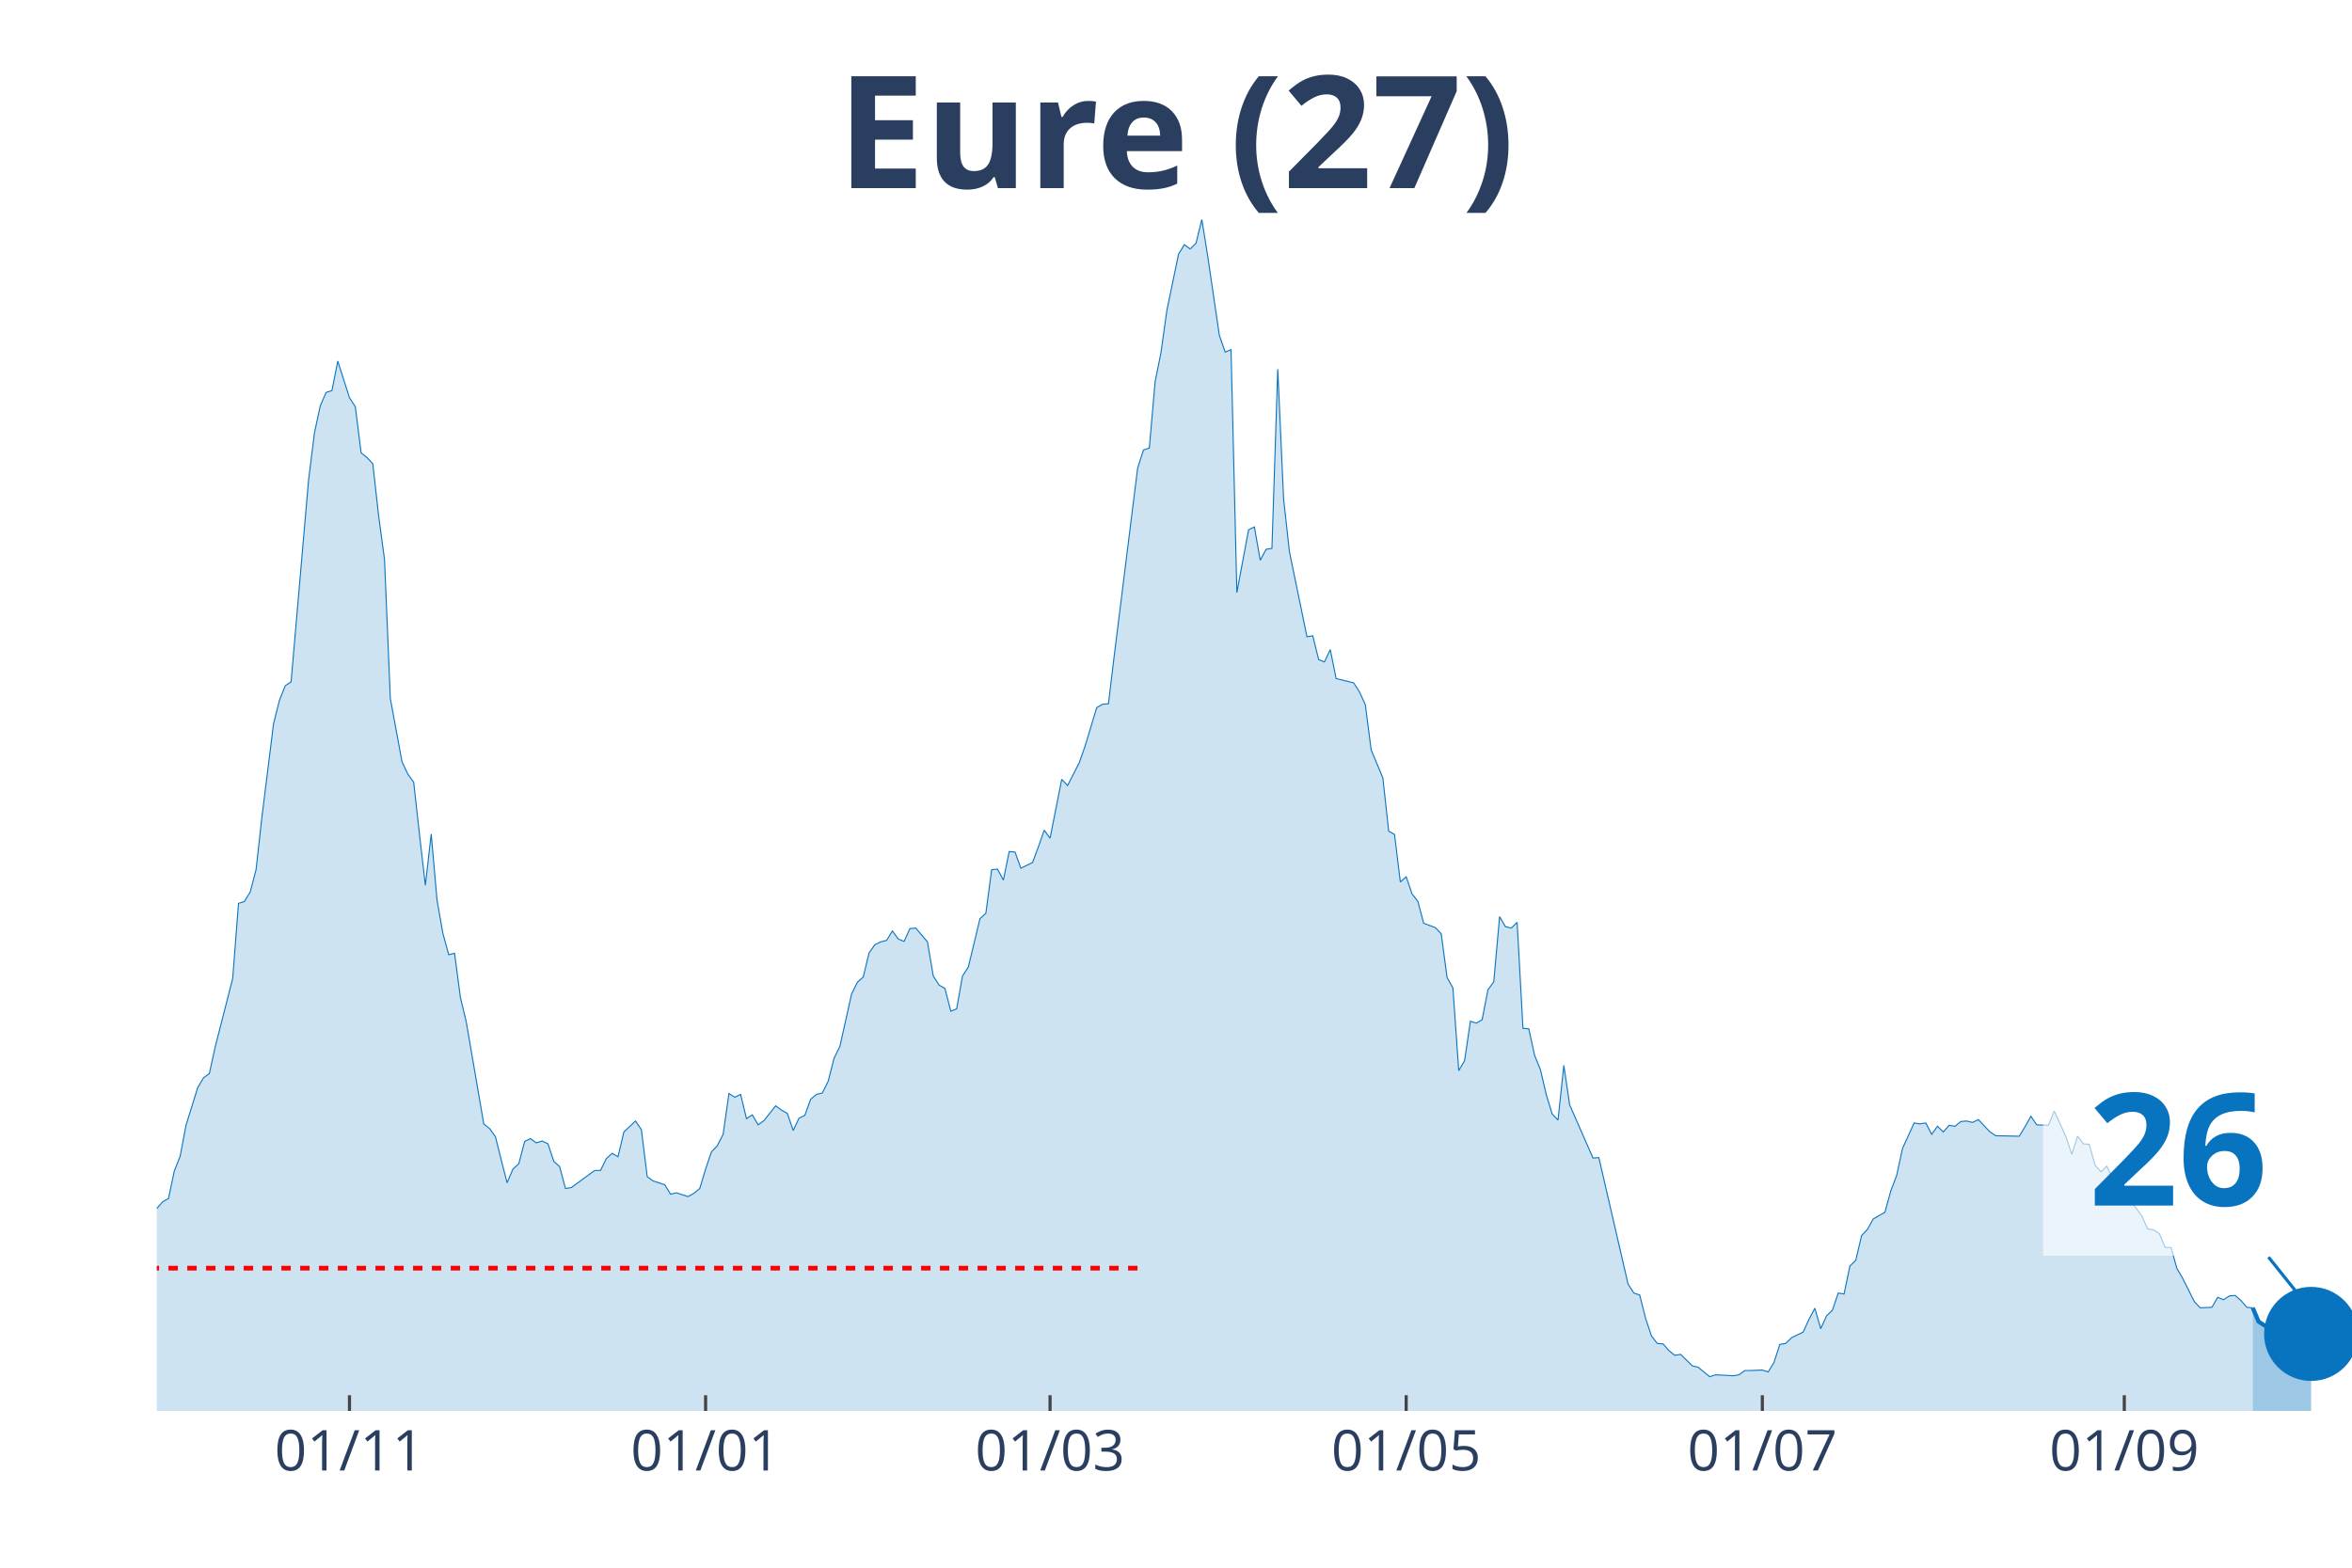
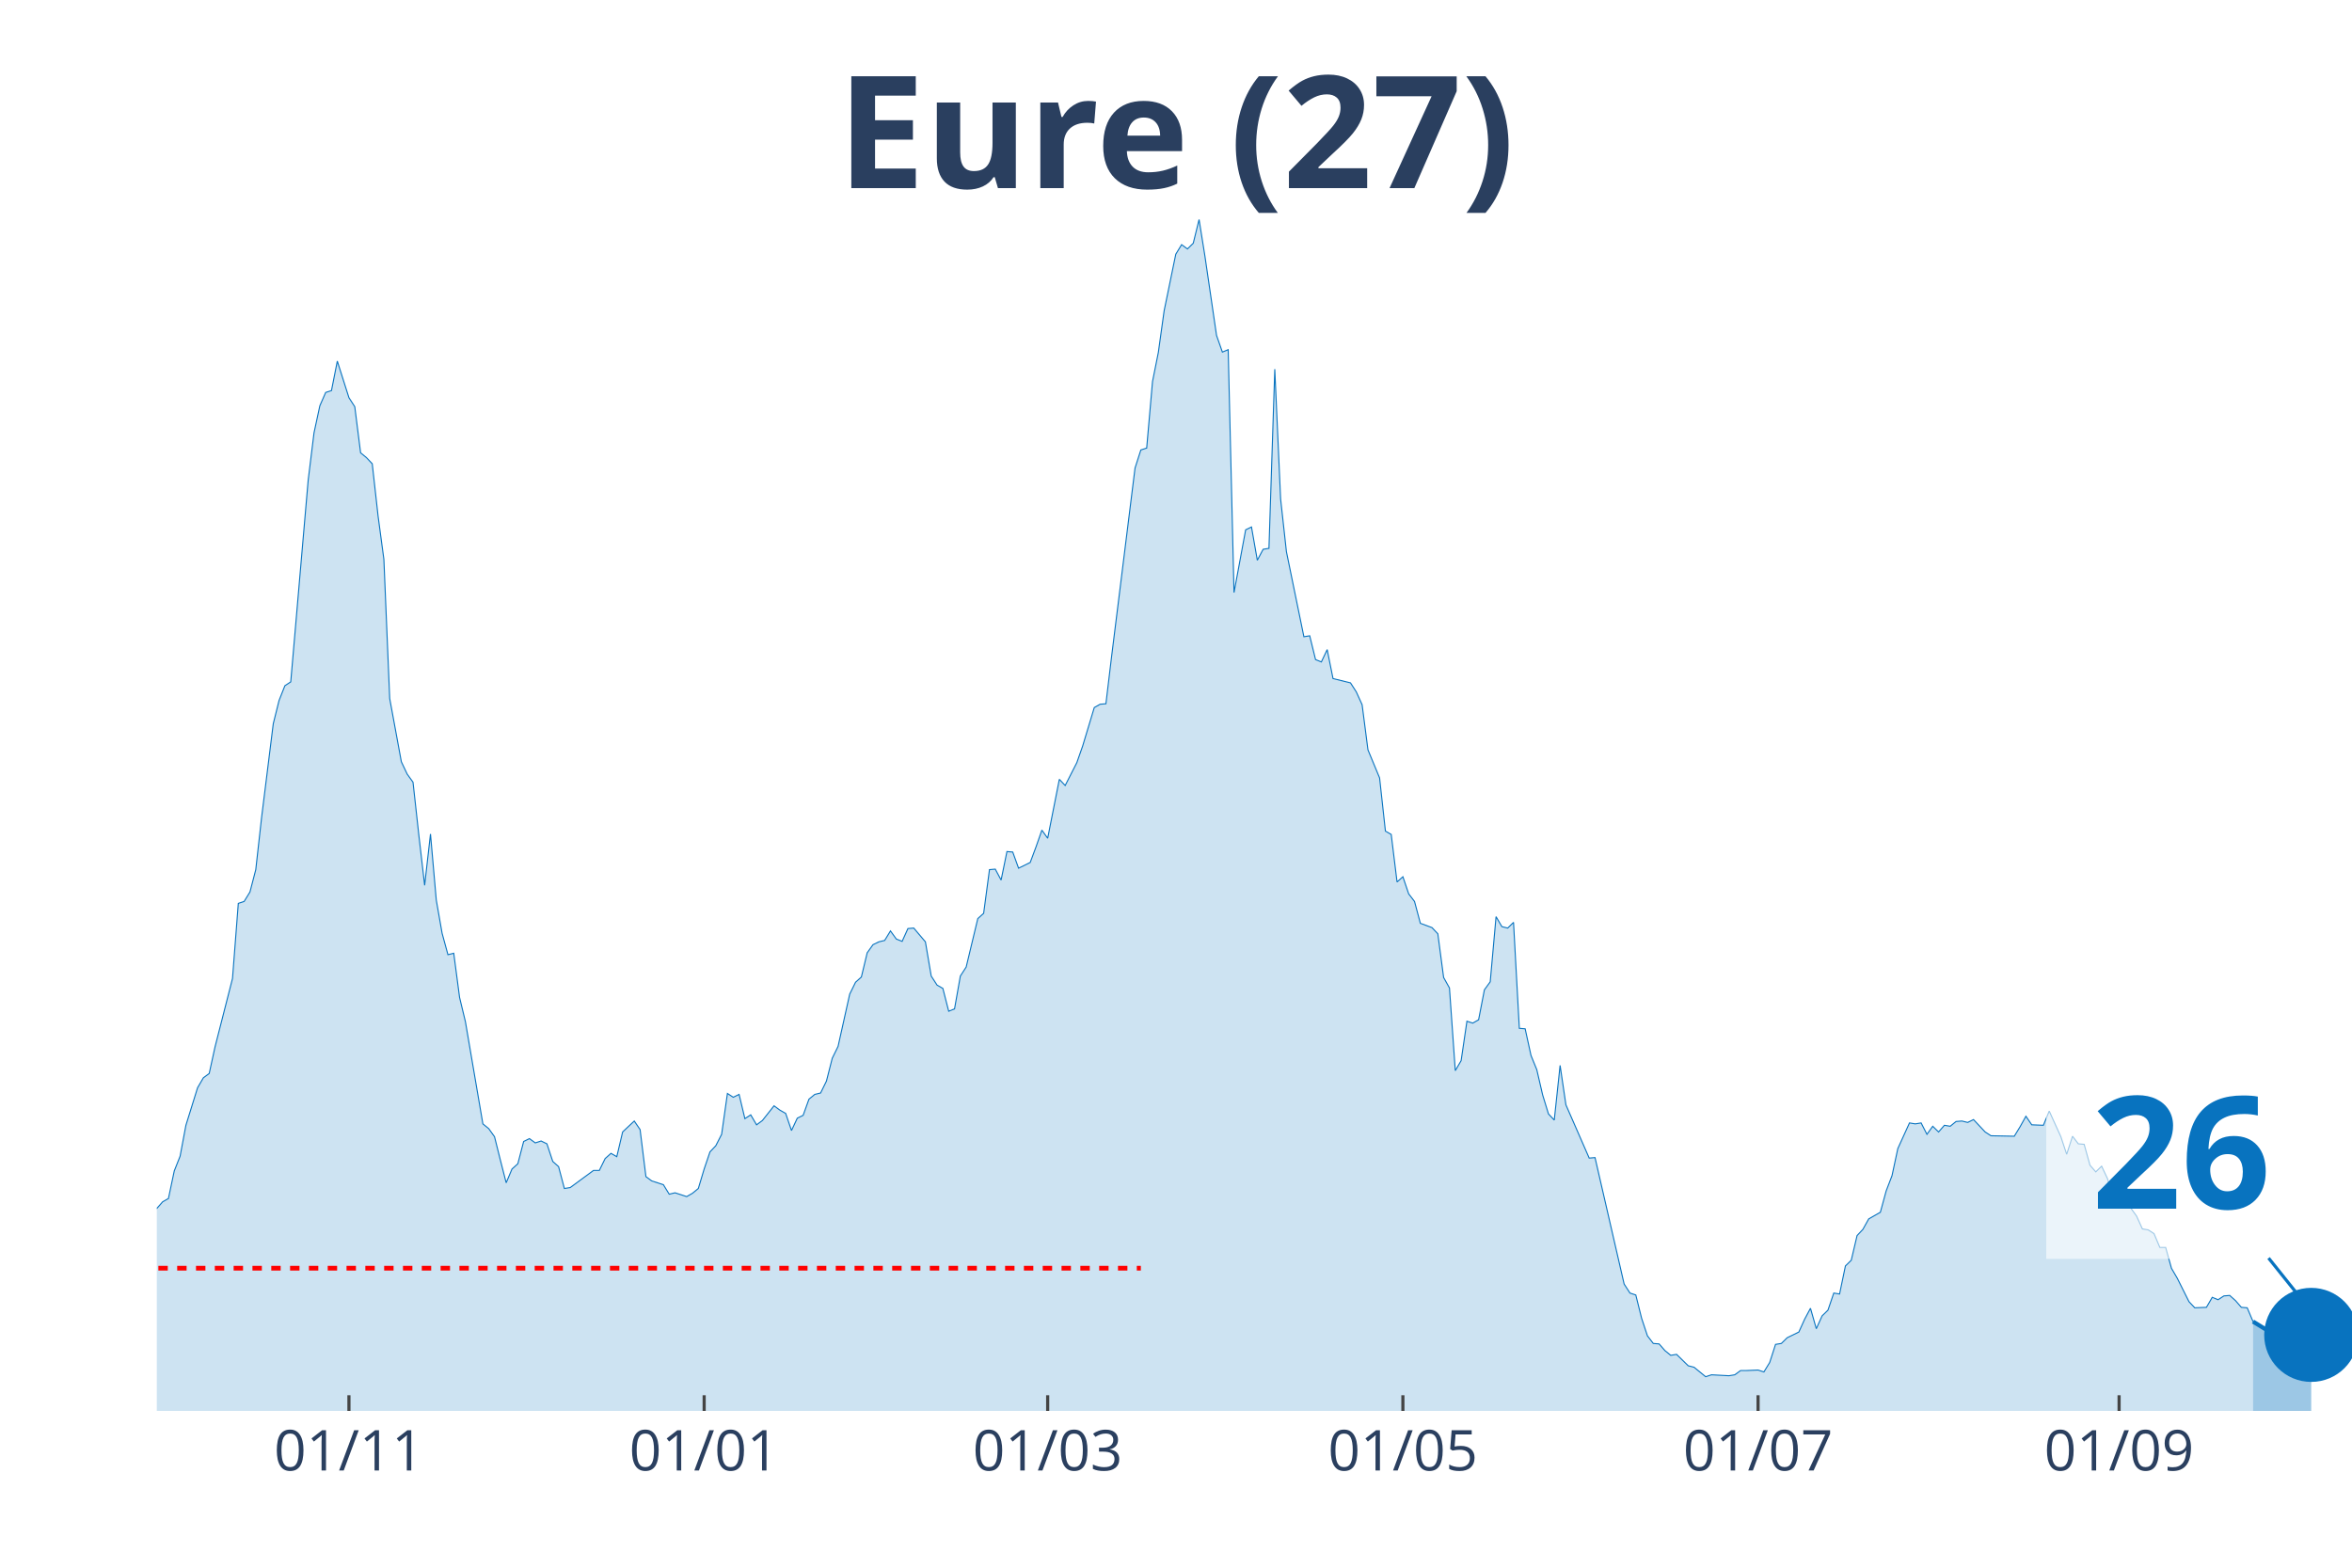
<svg xmlns="http://www.w3.org/2000/svg" class="main-svg" width="1125" height="750" style="" viewBox="0 0 750 500">
  <rect x="0" y="0" width="750" height="500" style="fill: rgb(0, 0, 0); fill-opacity: 0;" />
-   <defs id="defs-cedd83">
+   <defs id="defs-4b8833">
    <g class="clips">
-       <clipPath id="clipcedd83xyplot" class="plotclip">
+       <clipPath id="clip4b8833xyplot" class="plotclip">
        <rect width="700" height="380" />
      </clipPath>
-       <clipPath class="axesclip" id="clipcedd83x">
+       <clipPath class="axesclip" id="clip4b8833x">
        <rect x="50" y="0" width="700" height="500" />
      </clipPath>
-       <clipPath class="axesclip" id="clipcedd83y">
+       <clipPath class="axesclip" id="clip4b8833y">
        <rect x="0" y="70" width="750" height="380" />
      </clipPath>
-       <clipPath class="axesclip" id="clipcedd83xy">
+       <clipPath class="axesclip" id="clip4b8833xy">
        <rect x="50" y="70" width="700" height="380" />
      </clipPath>
    </g>
    <g class="gradients" />
  </defs>
  <g class="bglayer">
    <rect class="bg" x="50" y="70" width="700" height="380" style="fill: rgb(0, 0, 0); fill-opacity: 0; stroke-width: 0;" />
  </g>
  <g class="layer-below">
    <g class="imagelayer" />
    <g class="shapelayer" />
  </g>
  <g class="cartesianlayer">
    <g class="subplot xy">
      <g class="layer-subplot">
        <g class="shapelayer" />
        <g class="imagelayer" />
      </g>
      <g class="gridlayer">
        <g class="x">
-           <path class="xgrid crisp" transform="translate(111.44,0)" d="M0,70v380" style="stroke: rgb(255, 255, 255); stroke-opacity: 1; stroke-width: 1px;" />
-           <path class="xgrid crisp" transform="translate(225,0)" d="M0,70v380" style="stroke: rgb(255, 255, 255); stroke-opacity: 1; stroke-width: 1px;" />
-           <path class="xgrid crisp" transform="translate(334.84,0)" d="M0,70v380" style="stroke: rgb(255, 255, 255); stroke-opacity: 1; stroke-width: 1px;" />
-           <path class="xgrid crisp" transform="translate(448.4,0)" d="M0,70v380" style="stroke: rgb(255, 255, 255); stroke-opacity: 1; stroke-width: 1px;" />
-           <path class="xgrid crisp" transform="translate(561.97,0)" d="M0,70v380" style="stroke: rgb(255, 255, 255); stroke-opacity: 1; stroke-width: 1px;" />
-           <path class="xgrid crisp" transform="translate(677.39,0)" d="M0,70v380" style="stroke: rgb(255, 255, 255); stroke-opacity: 1; stroke-width: 1px;" />
+           <path class="xgrid crisp" transform="translate(111.27,0)" d="M0,70v380" style="stroke: rgb(255, 255, 255); stroke-opacity: 1; stroke-width: 1px;" />
+           <path class="xgrid crisp" transform="translate(224.54,0)" d="M0,70v380" style="stroke: rgb(255, 255, 255); stroke-opacity: 1; stroke-width: 1px;" />
+           <path class="xgrid crisp" transform="translate(334.08,0)" d="M0,70v380" style="stroke: rgb(255, 255, 255); stroke-opacity: 1; stroke-width: 1px;" />
+           <path class="xgrid crisp" transform="translate(447.35,0)" d="M0,70v380" style="stroke: rgb(255, 255, 255); stroke-opacity: 1; stroke-width: 1px;" />
+           <path class="xgrid crisp" transform="translate(560.61,0)" d="M0,70v380" style="stroke: rgb(255, 255, 255); stroke-opacity: 1; stroke-width: 1px;" />
+           <path class="xgrid crisp" transform="translate(675.73,0)" d="M0,70v380" style="stroke: rgb(255, 255, 255); stroke-opacity: 1; stroke-width: 1px;" />
        </g>
        <g class="y" />
      </g>
      <g class="zerolinelayer" />
      <path class="xlines-below" />
      <path class="ylines-below" />
      <g class="overlines-below" />
      <g class="xaxislayer-below" />
      <g class="yaxislayer-below" />
      <g class="overaxes-below" />
-       <g class="plot" transform="translate(50, 70)" clip-path="url('#clipcedd83xyplot')">
+       <g class="plot" transform="translate(50, 70)" clip-path="url('#clip4b8833xyplot')">
        <g class="scatterlayer mlayer">
-           <g class="trace scatter trace7d9606" style="stroke-miterlimit: 2;">
+           <g class="trace scatter trace0d8219" style="stroke-miterlimit: 2;">
            <g class="fills">
              <g>
-                 <path class="js-fill" d="M668.35,380L-253.19,380L-253.19,375.76L-242.02,376.67L-240.16,377.12L-171.28,378.03L-169.41,378.18L-122.87,378.18L-121.01,377.12L-87.5,370.91L-85.64,370L-81.91,366.51L-80.05,365.9L-76.33,366.96L-74.47,367.12L-67.02,360.6L-65.16,356.35L-61.44,353.17L-59.57,347.71L-55.85,345.9L-53.99,346.5L-52.13,343.17L-50.27,343.32L-46.54,342.71L-44.68,338.62L-40.96,327.86L-39.1,328.77L-37.23,325.43L-35.37,326.04L-33.51,318.01L-31.65,314.82L-29.79,313L-27.93,313.46L-26.06,311.64L-24.2,311.34L-22.34,311.64L-20.48,313.16L-18.62,305.73L-16.76,304.21L-13.03,299.06L-11.17,302.09L-9.31,302.54L-7.45,305.58L-5.59,314.06L-3.72,316.79L0,315.43L1.86,313.31L3.72,312.25L5.59,303.45L7.45,298.76L9.31,288.9L13.03,276.93L14.89,273.75L16.76,272.38L18.62,263.89L24.2,242.07L26.06,218.12L27.93,217.51L29.79,214.48L31.65,207.36L33.51,190.68L37.23,160.82L39.1,153.39L40.96,148.7L42.82,147.48L48.4,83.06L50.27,68.06L52.13,59.42L53.99,55.17L55.85,54.57L57.71,45.17L61.44,56.84L63.3,59.72L65.16,74.42L67.02,75.94L68.88,77.91L70.74,94.58L72.61,108.38L74.47,152.79L78.19,172.95L80.05,176.89L81.91,179.47L83.78,196.29L85.64,212.36L87.5,195.99L89.36,217.06L91.22,227.67L93.09,234.49L94.95,234.03L96.81,248.13L98.67,255.86L104.26,288.45L106.12,289.96L107.98,292.54L109.84,299.97L111.7,307.24L113.56,302.85L115.43,301.18L117.29,294.06L119.15,293.15L121.01,294.51L122.87,293.91L124.73,294.81L126.6,300.42L128.46,302.09L130.32,309.06L132.18,308.76L139.63,303.3L141.49,303.3L143.35,299.51L145.21,297.85L147.07,298.91L148.94,291.03L152.66,287.54L154.52,290.27L156.38,305.27L158.24,306.64L161.97,307.85L163.83,310.88L165.69,310.43L167.55,311.03L169.41,311.64L171.28,310.58L173.14,309.06L175,302.85L176.86,297.39L178.72,295.42L180.59,291.78L182.45,278.75L184.31,279.96L186.17,279.05L188.03,286.78L189.89,285.57L191.76,288.75L193.62,287.39L197.34,282.69L199.2,284.05L201.06,285.11L202.93,290.57L204.79,286.63L206.65,285.72L208.51,280.57L210.37,279.05L212.23,278.6L214.1,274.81L215.96,267.53L217.82,263.74L221.54,247.07L223.4,243.28L225.27,241.61L227.13,233.88L228.99,231.3L230.85,230.39L232.71,229.94L234.57,226.91L236.44,229.49L238.3,230.24L240.16,226.15L242.02,226L245.74,230.39L247.61,241.31L249.47,244.19L251.33,245.25L253.19,252.52L255.05,251.77L256.91,241.31L258.78,238.43L262.5,222.97L264.36,221.3L266.22,207.36L268.09,207.2L269.95,210.69L271.81,201.6L273.67,201.75L275.53,206.9L279.26,205.08L281.12,200.08L282.98,194.77L284.84,197.35L288.56,178.56L290.43,180.53L294.15,173.25L296.01,167.95L299.73,155.67L301.6,154.61L303.46,154.46L305.32,138.99L312.77,79.27L314.63,73.51L316.49,72.91L318.35,51.69L320.21,42.44L322.07,29.1L325.8,11.07L327.66,8.03L329.52,9.4L331.38,7.58L333.24,0L335.11,11.67L338.83,36.98L340.69,42.29L342.55,41.53L344.41,118.99L348.14,98.98L350,98.07L351.86,108.68L353.72,105.19L355.59,104.89L357.45,47.75L359.31,89.13L361.17,105.95L366.76,133.08L368.62,132.78L370.48,140.36L372.34,141.12L374.2,137.18L376.06,146.42L381.65,147.79L383.51,150.67L385.37,154.76L387.23,169.16L390.96,178.1L392.82,195.08L394.68,196.14L396.54,211.3L398.4,209.63L400.27,215.09L402.13,217.51L403.99,224.48L407.71,225.85L409.57,227.82L411.44,241.76L413.3,245.1L415.16,271.47L417.02,268.29L418.88,255.71L420.74,256.31L422.61,255.25L424.47,245.7L426.33,243.13L428.19,222.36L430.05,225.54L431.91,226L433.78,224.18L435.64,257.98L437.5,258.13L439.36,266.62L441.22,271.17L443.09,279.2L444.95,285.27L446.81,287.24L448.67,269.8L450.53,282.39L457.98,299.36L459.84,299.21L469.15,339.53L471.01,342.41L472.87,343.02L474.73,350.44L476.6,356.05L478.46,358.48L480.32,358.63L482.18,360.75L484.04,362.27L485.9,361.96L489.63,365.6L491.49,366.06L495.21,369.09L497.07,368.48L502.66,368.78L504.52,368.48L506.38,367.12L508.24,367.12L511.97,366.96L513.83,367.57L515.69,364.54L517.55,358.78L519.41,358.48L521.28,356.66L525,354.84L526.86,350.75L528.72,347.26L530.59,353.78L532.45,349.68L534.31,347.87L536.17,342.41L538.03,342.71L539.89,333.77L541.76,331.95L543.62,324.07L545.48,322.1L547.34,318.76L549.2,317.7L551.06,316.64L552.93,309.82L554.79,304.97L556.65,296.33L560.37,288.15L562.23,288.45L564.1,288.15L565.96,291.78L567.82,289.21L569.68,291.03L571.54,288.9L573.4,289.21L575.27,287.69L577.13,287.54L578.99,287.99L580.85,287.08L584.57,291.03L586.44,292.24L593.88,292.39L595.74,289.36L597.61,286.02L599.47,288.75L603.19,288.9L605.05,284.36L608.78,292.54L610.64,298.15L612.5,292.39L614.36,294.81L616.22,294.97L618.09,301.64L619.95,303.76L621.81,301.94L623.67,305.88L625.53,312.09L629.26,312.7L631.12,315.28L632.98,317.85L634.84,321.95L636.7,322.25L638.56,323.46L640.43,327.86L642.29,327.86L644.15,334.53L646.01,337.71L649.73,345.14L651.6,347.11L655.32,346.96L657.18,343.77L659.04,344.53L660.9,343.32L662.77,343.17L664.63,344.83L666.49,346.96L668.35,347.11" style="fill: rgb(8, 115, 191); fill-opacity: 0.2; stroke-width: 0;" />
+                 <path class="js-fill" d="M668.44,380L-252.52,380L-252.52,375.76L-241.38,376.67L-239.52,377.12L-170.82,378.03L-168.97,378.18L-122.55,378.18L-120.69,377.12L-87.27,370.91L-85.41,370L-81.7,366.51L-79.84,365.9L-76.13,366.96L-74.27,367.12L-66.84,360.6L-64.99,356.35L-61.27,353.17L-59.42,347.71L-55.7,345.9L-53.85,346.5L-51.99,343.17L-50.13,343.32L-46.42,342.71L-44.56,338.62L-40.85,327.86L-38.99,328.77L-37.14,325.43L-35.28,326.04L-33.42,318.01L-31.56,314.82L-29.71,313L-27.85,313.46L-25.99,311.64L-24.14,311.34L-22.28,311.64L-20.42,313.16L-18.57,305.73L-16.71,304.21L-13,299.06L-11.14,302.09L-9.28,302.54L-7.43,305.58L-5.57,314.06L-3.71,316.79L0,315.43L1.86,313.31L3.71,312.25L5.57,303.45L7.43,298.76L9.28,288.9L13,276.93L14.85,273.75L16.71,272.38L18.57,263.89L24.14,242.07L25.99,218.12L27.85,217.51L29.71,214.48L31.56,207.36L33.42,190.68L37.14,160.82L38.99,153.39L40.85,148.7L42.71,147.48L48.28,83.06L50.13,68.06L51.99,59.42L53.85,55.17L55.7,54.57L57.56,45.17L61.27,56.84L63.13,59.72L64.99,74.42L66.84,75.94L68.7,77.91L70.56,94.58L72.41,108.38L74.27,152.79L77.98,172.95L79.84,176.89L81.7,179.47L83.55,196.29L85.41,212.36L87.27,195.99L89.12,217.06L90.98,227.67L92.84,234.49L94.69,234.03L96.55,248.13L98.41,255.86L103.98,288.45L105.84,289.96L107.69,292.54L109.55,299.97L111.41,307.24L113.26,302.85L115.12,301.18L116.98,294.06L118.83,293.15L120.69,294.51L122.55,293.91L124.4,294.81L126.26,300.42L128.12,302.09L129.97,309.06L131.83,308.76L139.26,303.3L141.11,303.3L142.97,299.51L144.83,297.85L146.68,298.91L148.54,291.03L152.25,287.54L154.11,290.27L155.97,305.27L157.82,306.64L161.54,307.85L163.4,310.88L165.25,310.43L167.11,311.03L168.97,311.64L170.82,310.58L172.68,309.06L174.54,302.85L176.39,297.39L178.25,295.42L180.11,291.78L181.96,278.75L183.82,279.96L185.68,279.05L187.53,286.78L189.39,285.57L191.25,288.75L193.1,287.39L196.82,282.69L198.67,284.05L200.53,285.11L202.39,290.57L204.24,286.63L206.1,285.72L207.96,280.57L209.81,279.05L211.67,278.6L213.53,274.81L215.38,267.53L217.24,263.74L220.95,247.07L222.81,243.28L224.67,241.61L226.53,233.88L228.38,231.3L230.24,230.39L232.1,229.94L233.95,226.91L235.81,229.49L237.67,230.24L239.52,226.15L241.38,226L245.09,230.39L246.95,241.31L248.81,244.19L250.66,245.25L252.52,252.52L254.38,251.77L256.23,241.31L258.09,238.43L261.8,222.97L263.66,221.3L265.52,207.36L267.37,207.2L269.23,210.69L271.09,201.6L272.94,201.75L274.8,206.9L278.51,205.08L280.37,200.08L282.23,194.77L284.08,197.35L287.8,178.56L289.66,180.53L293.37,173.25L295.23,167.95L298.94,155.67L300.8,154.61L302.65,154.46L304.51,138.99L311.94,79.27L313.79,73.51L315.65,72.91L317.51,51.69L319.36,42.44L321.22,29.1L324.93,11.07L326.79,8.03L328.65,9.4L330.5,7.58L332.36,0L334.22,11.67L337.93,36.98L339.79,42.29L341.64,41.53L343.5,118.99L347.21,98.98L349.07,98.07L350.93,108.68L352.79,105.19L354.64,104.89L356.5,47.75L358.36,89.13L360.21,105.95L365.78,133.08L367.64,132.78L369.5,140.36L371.35,141.12L373.21,137.18L375.07,146.42L380.64,147.79L382.49,150.67L384.35,154.76L386.21,169.16L389.92,178.1L391.78,195.08L393.63,196.14L395.49,211.3L397.35,209.63L399.2,215.09L401.06,217.51L402.92,224.48L406.63,225.85L408.49,227.82L410.34,241.76L412.2,245.1L414.06,271.47L415.92,268.29L417.77,255.71L419.63,256.31L421.49,255.25L423.34,245.7L425.2,243.13L427.06,222.36L428.91,225.54L430.77,226L432.63,224.18L434.48,257.98L436.34,258.13L438.2,266.62L440.05,271.17L441.91,279.2L443.77,285.27L445.62,287.24L447.48,269.8L449.34,282.39L456.76,299.36L458.62,299.21L467.9,339.53L469.76,342.41L471.62,343.02L473.47,350.44L475.33,356.05L477.19,358.48L479.05,358.63L480.9,360.75L482.76,362.27L484.62,361.96L488.33,365.6L490.19,366.06L493.9,369.09L495.76,368.48L501.33,368.78L503.18,368.48L505.04,367.12L506.9,367.12L510.61,366.96L512.47,367.57L514.32,364.54L516.18,358.78L518.04,358.48L519.89,356.66L523.61,354.84L525.46,350.75L527.32,347.26L529.18,353.78L531.03,349.68L532.89,347.87L534.75,342.41L536.6,342.71L538.46,333.77L540.32,331.95L542.18,324.07L544.03,322.1L545.89,318.76L547.75,317.7L549.6,316.64L551.46,309.82L553.32,304.97L555.17,296.33L558.89,288.15L560.74,288.45L562.6,288.15L564.46,291.78L566.31,289.21L568.17,291.03L570.03,288.9L571.88,289.21L573.74,287.69L575.6,287.54L577.45,287.99L579.31,287.08L583.02,291.03L584.88,292.24L592.31,292.39L594.16,289.36L596.02,286.02L597.88,288.75L601.59,288.9L603.45,284.36L607.16,292.54L609.02,298.15L610.88,292.39L612.73,294.81L614.59,294.97L616.45,301.64L618.3,303.76L620.16,301.94L622.02,305.88L623.87,312.09L627.59,312.7L629.44,315.28L631.3,317.85L633.16,321.95L635.01,322.25L636.87,323.46L638.73,327.86L640.58,327.86L642.44,334.53L644.3,337.71L648.01,345.14L649.87,347.11L653.58,346.96L655.44,343.77L657.29,344.53L659.15,343.32L661.01,343.17L662.86,344.83L664.72,346.96L666.58,347.11L668.44,351.5" style="fill: rgb(8, 115, 191); fill-opacity: 0.2; stroke-width: 0;" />
              </g>
            </g>
            <g class="errorbars" />
            <g class="lines">
-               <path class="js-line" d="M-253.19,375.76L-242.02,376.67L-240.16,377.12L-171.28,378.03L-169.41,378.18L-122.87,378.18L-121.01,377.12L-87.5,370.91L-85.64,370L-81.91,366.51L-80.05,365.9L-76.33,366.96L-74.47,367.12L-67.02,360.6L-65.16,356.35L-61.44,353.17L-59.57,347.71L-55.85,345.9L-53.99,346.5L-52.13,343.17L-50.27,343.32L-46.54,342.71L-44.68,338.62L-40.96,327.86L-39.1,328.77L-37.23,325.43L-35.37,326.04L-33.51,318.01L-31.65,314.82L-29.79,313L-27.93,313.46L-26.06,311.64L-24.2,311.34L-22.34,311.64L-20.48,313.16L-18.62,305.73L-16.76,304.21L-13.03,299.06L-11.17,302.09L-9.31,302.54L-7.45,305.58L-5.59,314.06L-3.72,316.79L0,315.43L1.86,313.31L3.72,312.25L5.59,303.45L7.45,298.76L9.31,288.9L13.03,276.93L14.89,273.75L16.76,272.38L18.62,263.89L24.2,242.07L26.06,218.12L27.93,217.51L29.79,214.48L31.65,207.36L33.51,190.68L37.23,160.82L39.1,153.39L40.96,148.7L42.82,147.48L48.4,83.06L50.27,68.06L52.13,59.42L53.99,55.17L55.85,54.57L57.71,45.17L61.44,56.84L63.3,59.72L65.16,74.42L67.02,75.94L68.88,77.91L70.74,94.58L72.61,108.38L74.47,152.79L78.19,172.95L80.05,176.89L81.91,179.47L83.78,196.29L85.64,212.36L87.5,195.99L89.36,217.06L91.22,227.67L93.09,234.49L94.95,234.03L96.81,248.13L98.67,255.86L104.26,288.45L106.12,289.96L107.98,292.54L109.84,299.97L111.7,307.24L113.56,302.85L115.43,301.18L117.29,294.06L119.15,293.15L121.01,294.51L122.87,293.91L124.73,294.81L126.6,300.42L128.46,302.09L130.32,309.06L132.18,308.76L139.63,303.3L141.49,303.3L143.35,299.51L145.21,297.85L147.07,298.91L148.94,291.03L152.66,287.54L154.52,290.27L156.38,305.27L158.24,306.64L161.97,307.85L163.83,310.88L165.69,310.43L167.55,311.03L169.41,311.64L171.28,310.58L173.14,309.06L175,302.85L176.86,297.39L178.72,295.42L180.59,291.78L182.45,278.75L184.31,279.96L186.17,279.05L188.03,286.78L189.89,285.57L191.76,288.75L193.62,287.39L197.34,282.69L199.2,284.05L201.06,285.11L202.93,290.57L204.79,286.63L206.65,285.72L208.51,280.57L210.37,279.05L212.23,278.6L214.1,274.81L215.96,267.53L217.82,263.74L221.54,247.07L223.4,243.28L225.27,241.61L227.13,233.88L228.99,231.3L230.85,230.39L232.71,229.94L234.57,226.91L236.44,229.49L238.3,230.24L240.16,226.15L242.02,226L245.74,230.39L247.61,241.31L249.47,244.19L251.33,245.25L253.19,252.52L255.05,251.77L256.91,241.31L258.78,238.43L262.5,222.97L264.36,221.3L266.22,207.36L268.09,207.2L269.95,210.69L271.81,201.6L273.67,201.75L275.53,206.9L279.26,205.08L281.12,200.08L282.98,194.77L284.84,197.35L288.56,178.56L290.43,180.53L294.15,173.25L296.01,167.95L299.73,155.67L301.6,154.61L303.46,154.46L305.32,138.99L312.77,79.27L314.63,73.51L316.49,72.91L318.35,51.69L320.21,42.44L322.07,29.1L325.8,11.07L327.66,8.03L329.52,9.4L331.38,7.58L333.24,0L335.11,11.67L338.83,36.98L340.69,42.29L342.55,41.53L344.41,118.99L348.14,98.98L350,98.07L351.86,108.68L353.72,105.19L355.59,104.89L357.45,47.75L359.31,89.13L361.17,105.95L366.76,133.08L368.62,132.78L370.48,140.36L372.34,141.12L374.2,137.18L376.06,146.42L381.65,147.79L383.51,150.67L385.37,154.76L387.23,169.16L390.96,178.1L392.82,195.08L394.68,196.14L396.54,211.3L398.4,209.63L400.27,215.09L402.13,217.51L403.99,224.48L407.71,225.85L409.57,227.82L411.44,241.76L413.3,245.1L415.16,271.47L417.02,268.29L418.88,255.71L420.74,256.31L422.61,255.25L424.47,245.7L426.33,243.13L428.19,222.36L430.05,225.54L431.91,226L433.78,224.18L435.64,257.98L437.5,258.13L439.36,266.62L441.22,271.17L443.09,279.2L444.95,285.27L446.81,287.24L448.67,269.8L450.53,282.39L457.98,299.36L459.84,299.21L469.15,339.53L471.01,342.41L472.87,343.02L474.73,350.44L476.6,356.05L478.46,358.48L480.32,358.63L482.18,360.75L484.04,362.27L485.9,361.96L489.63,365.6L491.49,366.06L495.21,369.09L497.07,368.48L502.66,368.78L504.52,368.48L506.38,367.12L508.24,367.12L511.97,366.96L513.83,367.57L515.69,364.54L517.55,358.78L519.41,358.48L521.28,356.66L525,354.84L526.86,350.75L528.72,347.26L530.59,353.78L532.45,349.68L534.31,347.87L536.17,342.41L538.03,342.71L539.89,333.77L541.76,331.95L543.62,324.07L545.48,322.1L547.34,318.76L549.2,317.7L551.06,316.64L552.93,309.82L554.79,304.97L556.65,296.33L560.37,288.15L562.23,288.45L564.1,288.15L565.96,291.78L567.82,289.21L569.68,291.03L571.54,288.9L573.4,289.21L575.27,287.69L577.13,287.54L578.99,287.99L580.85,287.08L584.57,291.03L586.44,292.24L593.88,292.39L595.74,289.36L597.61,286.02L599.47,288.75L603.19,288.9L605.05,284.36L608.78,292.54L610.64,298.15L612.5,292.39L614.36,294.81L616.22,294.97L618.09,301.64L619.95,303.76L621.81,301.94L623.67,305.88L625.53,312.09L629.26,312.7L631.12,315.28L632.98,317.85L634.84,321.95L636.7,322.25L638.56,323.46L640.43,327.86L642.29,327.86L644.15,334.53L646.01,337.71L649.73,345.14L651.6,347.11L655.32,346.96L657.18,343.77L659.04,344.53L660.9,343.32L662.77,343.17L664.63,344.83L666.49,346.96L668.35,347.11" style="vector-effect: non-scaling-stroke; fill: none; stroke: rgb(8, 115, 191); stroke-opacity: 1; stroke-width: 0.5px; opacity: 1;" />
+               <path class="js-line" d="M-252.52,375.76L-241.38,376.67L-239.52,377.12L-170.82,378.03L-168.97,378.18L-122.55,378.18L-120.69,377.12L-87.27,370.91L-85.41,370L-81.7,366.51L-79.84,365.9L-76.13,366.96L-74.27,367.12L-66.84,360.6L-64.99,356.35L-61.27,353.17L-59.42,347.71L-55.7,345.9L-53.85,346.5L-51.99,343.17L-50.13,343.32L-46.42,342.71L-44.56,338.62L-40.85,327.86L-38.99,328.77L-37.14,325.43L-35.28,326.04L-33.42,318.01L-31.56,314.82L-29.71,313L-27.85,313.46L-25.99,311.64L-24.14,311.34L-22.28,311.64L-20.42,313.16L-18.57,305.73L-16.71,304.21L-13,299.06L-11.14,302.09L-9.28,302.54L-7.43,305.58L-5.57,314.06L-3.71,316.79L0,315.43L1.86,313.31L3.71,312.25L5.57,303.45L7.43,298.76L9.28,288.9L13,276.93L14.85,273.75L16.71,272.38L18.57,263.89L24.14,242.07L25.99,218.12L27.85,217.51L29.71,214.48L31.56,207.36L33.42,190.68L37.14,160.82L38.99,153.39L40.85,148.7L42.71,147.48L48.28,83.06L50.13,68.06L51.99,59.42L53.85,55.17L55.7,54.57L57.56,45.17L61.27,56.84L63.13,59.72L64.99,74.42L66.84,75.94L68.7,77.91L70.56,94.58L72.41,108.38L74.27,152.79L77.98,172.95L79.84,176.89L81.7,179.47L83.55,196.29L85.41,212.36L87.27,195.99L89.12,217.06L90.98,227.67L92.84,234.49L94.69,234.03L96.55,248.13L98.41,255.86L103.98,288.45L105.84,289.96L107.69,292.54L109.55,299.97L111.41,307.24L113.26,302.85L115.12,301.18L116.98,294.06L118.83,293.15L120.69,294.51L122.55,293.91L124.4,294.81L126.26,300.42L128.12,302.09L129.97,309.06L131.83,308.76L139.26,303.3L141.11,303.3L142.97,299.51L144.83,297.85L146.68,298.91L148.54,291.03L152.25,287.54L154.11,290.27L155.97,305.27L157.82,306.64L161.54,307.85L163.4,310.88L165.25,310.43L167.11,311.03L168.97,311.64L170.82,310.58L172.68,309.06L174.54,302.85L176.39,297.39L178.25,295.42L180.11,291.78L181.96,278.75L183.82,279.96L185.68,279.05L187.53,286.78L189.39,285.57L191.25,288.75L193.1,287.39L196.82,282.69L198.67,284.05L200.53,285.11L202.39,290.57L204.24,286.63L206.1,285.72L207.96,280.57L209.81,279.05L211.67,278.6L213.53,274.81L215.38,267.53L217.24,263.74L220.95,247.07L222.81,243.28L224.67,241.61L226.53,233.88L228.38,231.3L230.24,230.39L232.1,229.94L233.95,226.91L235.81,229.49L237.67,230.24L239.52,226.15L241.38,226L245.09,230.39L246.95,241.31L248.81,244.19L250.66,245.25L252.52,252.52L254.38,251.77L256.23,241.31L258.09,238.43L261.8,222.97L263.66,221.3L265.52,207.36L267.37,207.2L269.23,210.69L271.09,201.6L272.94,201.75L274.8,206.9L278.51,205.08L280.37,200.08L282.23,194.77L284.08,197.35L287.8,178.56L289.66,180.53L293.37,173.25L295.23,167.95L298.94,155.67L300.8,154.61L302.65,154.46L304.51,138.99L311.94,79.27L313.79,73.51L315.65,72.91L317.51,51.69L319.36,42.44L321.22,29.1L324.93,11.07L326.79,8.03L328.65,9.4L330.5,7.58L332.36,0L334.22,11.67L337.93,36.98L339.79,42.29L341.64,41.53L343.5,118.99L347.21,98.98L349.07,98.07L350.93,108.68L352.79,105.19L354.64,104.89L356.5,47.75L358.36,89.13L360.21,105.95L365.78,133.08L367.64,132.78L369.5,140.36L371.35,141.12L373.21,137.18L375.07,146.42L380.64,147.79L382.49,150.67L384.35,154.76L386.21,169.16L389.92,178.1L391.78,195.08L393.63,196.14L395.49,211.3L397.35,209.63L399.2,215.09L401.06,217.51L402.92,224.48L406.63,225.85L408.49,227.82L410.34,241.76L412.2,245.1L414.06,271.47L415.92,268.29L417.77,255.71L419.63,256.31L421.49,255.25L423.34,245.7L425.2,243.13L427.06,222.36L428.91,225.54L430.77,226L432.63,224.18L434.48,257.98L436.34,258.13L438.2,266.62L440.05,271.17L441.91,279.2L443.77,285.27L445.62,287.24L447.48,269.8L449.34,282.39L456.76,299.36L458.62,299.21L467.9,339.53L469.76,342.41L471.62,343.02L473.47,350.44L475.33,356.05L477.19,358.48L479.05,358.63L480.9,360.75L482.76,362.27L484.62,361.96L488.33,365.6L490.19,366.06L493.9,369.09L495.76,368.48L501.33,368.78L503.18,368.48L505.04,367.12L506.9,367.12L510.61,366.96L512.47,367.57L514.32,364.54L516.18,358.78L518.04,358.48L519.89,356.66L523.61,354.84L525.46,350.75L527.32,347.26L529.18,353.78L531.03,349.68L532.89,347.87L534.75,342.41L536.6,342.71L538.46,333.77L540.32,331.95L542.18,324.07L544.03,322.1L545.89,318.76L547.75,317.7L549.6,316.64L551.46,309.82L553.32,304.97L555.17,296.33L558.89,288.15L560.74,288.45L562.6,288.15L564.46,291.78L566.31,289.21L568.17,291.03L570.03,288.9L571.88,289.21L573.74,287.69L575.6,287.54L577.45,287.99L579.31,287.08L583.02,291.03L584.88,292.24L592.31,292.39L594.16,289.36L596.02,286.02L597.88,288.75L601.59,288.9L603.45,284.36L607.16,292.54L609.02,298.15L610.88,292.39L612.73,294.81L614.59,294.97L616.45,301.64L618.3,303.76L620.16,301.94L622.02,305.88L623.87,312.09L627.59,312.7L629.44,315.28L631.3,317.85L633.16,321.95L635.01,322.25L636.87,323.46L638.73,327.86L640.58,327.86L642.44,334.53L644.3,337.71L648.01,345.14L649.87,347.11L653.58,346.96L655.44,343.77L657.29,344.53L659.15,343.32L661.01,343.17L662.86,344.83L664.72,346.96L666.58,347.11L668.44,351.5" style="vector-effect: non-scaling-stroke; fill: none; stroke: rgb(8, 115, 191); stroke-opacity: 1; stroke-width: 0.5px; opacity: 1;" />
            </g>
            <g class="points" />
            <g class="text" />
          </g>
-           <g class="trace scatter tracee225de" style="stroke-miterlimit: 2;">
+           <g class="trace scatter trace8b8013" style="stroke-miterlimit: 2;">
            <g class="fills">
              <g>
-                 <path class="js-fill" d="M686.97,380L668.35,380L668.35,347.11L670.21,351.5L672.07,352.72L673.94,353.78L675.8,353.63L677.66,352.26L679.52,352.41L681.38,352.41L683.24,353.63L685.11,354.08L686.97,355.44" style="fill: rgb(8, 115, 191); fill-opacity: 0.4; stroke-width: 0;" />
+                 <path class="js-fill" d="M687,380L668.44,380L668.44,351.5L672.15,353.78L674.01,353.63L675.86,352.11L677.72,352.26L679.58,352.26L681.43,353.47L683.29,353.93L685.15,355.29L687,355.75" style="fill: rgb(8, 115, 191); fill-opacity: 0.4; stroke-width: 0;" />
              </g>
            </g>
            <g class="errorbars" />
            <g class="lines">
-               <path class="js-line" d="M668.35,347.11L670.21,351.5L672.07,352.72L673.94,353.78L675.8,353.63L677.66,352.26L679.52,352.41L681.38,352.41L683.24,353.63L685.11,354.08L686.97,355.44" style="vector-effect: non-scaling-stroke; fill: none; stroke: rgb(8, 115, 191); stroke-opacity: 1; stroke-width: 2px; opacity: 1;" />
+               <path class="js-line" d="M668.44,351.5L672.15,353.78L674.01,353.63L675.86,352.11L677.72,352.26L679.58,352.26L681.43,353.47L683.29,353.93L685.15,355.29L687,355.75" style="vector-effect: non-scaling-stroke; fill: none; stroke: rgb(8, 115, 191); stroke-opacity: 1; stroke-width: 2px; opacity: 1;" />
            </g>
            <g class="points" />
            <g class="text" />
          </g>
-           <g class="trace scatter trace0528e5" style="stroke-miterlimit: 2; opacity: 1;">
+           <g class="trace scatter trace24ca72" style="stroke-miterlimit: 2; opacity: 1;">
            <g class="fills" />
            <g class="errorbars" />
            <g class="lines" />
            <g class="points">
-               <path class="point" transform="translate(686.97,355.44)" d="M15,0A15,15 0 1,1 0,-15A15,15 0 0,1 15,0Z" style="opacity: 1; stroke-width: 0px; fill: rgb(8, 115, 191); fill-opacity: 1;" />
+               <path class="point" transform="translate(687,355.75)" d="M15,0A15,15 0 1,1 0,-15A15,15 0 0,1 15,0Z" style="opacity: 1; stroke-width: 0px; fill: rgb(8, 115, 191); fill-opacity: 1;" />
            </g>
            <g class="text" />
          </g>
        </g>
      </g>
      <g class="overplot" />
      <path class="xlines-above crisp" style="fill: none; stroke-width: 1px; stroke: rgb(0, 0, 0); stroke-opacity: 0;" d="" />
      <path class="ylines-above crisp" style="fill: none;" d="M0,0" />
      <g class="overlines-above" />
      <g class="xaxislayer-above">
-         <path class="xtick ticks crisp" d="M0,450v-5" transform="translate(111.44,0)" style="stroke: rgb(68, 68, 68); stroke-opacity: 1; stroke-width: 1px;" />
-         <path class="xtick ticks crisp" d="M0,450v-5" transform="translate(225,0)" style="stroke: rgb(68, 68, 68); stroke-opacity: 1; stroke-width: 1px;" />
-         <path class="xtick ticks crisp" d="M0,450v-5" transform="translate(334.84,0)" style="stroke: rgb(68, 68, 68); stroke-opacity: 1; stroke-width: 1px;" />
-         <path class="xtick ticks crisp" d="M0,450v-5" transform="translate(448.4,0)" style="stroke: rgb(68, 68, 68); stroke-opacity: 1; stroke-width: 1px;" />
-         <path class="xtick ticks crisp" d="M0,450v-5" transform="translate(561.97,0)" style="stroke: rgb(68, 68, 68); stroke-opacity: 1; stroke-width: 1px;" />
-         <path class="xtick ticks crisp" d="M0,450v-5" transform="translate(677.39,0)" style="stroke: rgb(68, 68, 68); stroke-opacity: 1; stroke-width: 1px;" />
+         <path class="xtick ticks crisp" d="M0,450v-5" transform="translate(111.27,0)" style="stroke: rgb(68, 68, 68); stroke-opacity: 1; stroke-width: 1px;" />
+         <path class="xtick ticks crisp" d="M0,450v-5" transform="translate(224.54,0)" style="stroke: rgb(68, 68, 68); stroke-opacity: 1; stroke-width: 1px;" />
+         <path class="xtick ticks crisp" d="M0,450v-5" transform="translate(334.08,0)" style="stroke: rgb(68, 68, 68); stroke-opacity: 1; stroke-width: 1px;" />
+         <path class="xtick ticks crisp" d="M0,450v-5" transform="translate(447.35,0)" style="stroke: rgb(68, 68, 68); stroke-opacity: 1; stroke-width: 1px;" />
+         <path class="xtick ticks crisp" d="M0,450v-5" transform="translate(560.61,0)" style="stroke: rgb(68, 68, 68); stroke-opacity: 1; stroke-width: 1px;" />
+         <path class="xtick ticks crisp" d="M0,450v-5" transform="translate(675.73,0)" style="stroke: rgb(68, 68, 68); stroke-opacity: 1; stroke-width: 1px;" />
        <g class="xtick">
-           <text text-anchor="middle" x="0" y="469" transform="translate(111.44,0)" style="font-family: 'Open Sans', verdana, arial, sans-serif; font-size: 18px; fill: rgb(42, 63, 95); fill-opacity: 1; white-space: pre;">01/11</text>
+           <text text-anchor="middle" x="0" y="469" transform="translate(111.27,0)" style="font-family: 'Open Sans', verdana, arial, sans-serif; font-size: 18px; fill: rgb(42, 63, 95); fill-opacity: 1; white-space: pre;">01/11</text>
        </g>
        <g class="xtick">
-           <text text-anchor="middle" x="0" y="469" transform="translate(225,0)" style="font-family: 'Open Sans', verdana, arial, sans-serif; font-size: 18px; fill: rgb(42, 63, 95); fill-opacity: 1; white-space: pre;">01/01</text>
+           <text text-anchor="middle" x="0" y="469" transform="translate(224.54,0)" style="font-family: 'Open Sans', verdana, arial, sans-serif; font-size: 18px; fill: rgb(42, 63, 95); fill-opacity: 1; white-space: pre;">01/01</text>
        </g>
        <g class="xtick">
-           <text text-anchor="middle" x="0" y="469" transform="translate(334.84,0)" style="font-family: 'Open Sans', verdana, arial, sans-serif; font-size: 18px; fill: rgb(42, 63, 95); fill-opacity: 1; white-space: pre;">01/03</text>
+           <text text-anchor="middle" x="0" y="469" transform="translate(334.08,0)" style="font-family: 'Open Sans', verdana, arial, sans-serif; font-size: 18px; fill: rgb(42, 63, 95); fill-opacity: 1; white-space: pre;">01/03</text>
        </g>
        <g class="xtick">
-           <text text-anchor="middle" x="0" y="469" transform="translate(448.4,0)" style="font-family: 'Open Sans', verdana, arial, sans-serif; font-size: 18px; fill: rgb(42, 63, 95); fill-opacity: 1; white-space: pre;">01/05</text>
+           <text text-anchor="middle" x="0" y="469" transform="translate(447.35,0)" style="font-family: 'Open Sans', verdana, arial, sans-serif; font-size: 18px; fill: rgb(42, 63, 95); fill-opacity: 1; white-space: pre;">01/05</text>
        </g>
        <g class="xtick">
-           <text text-anchor="middle" x="0" y="469" transform="translate(561.97,0)" style="font-family: 'Open Sans', verdana, arial, sans-serif; font-size: 18px; fill: rgb(42, 63, 95); fill-opacity: 1; white-space: pre;">01/07</text>
+           <text text-anchor="middle" x="0" y="469" transform="translate(560.61,0)" style="font-family: 'Open Sans', verdana, arial, sans-serif; font-size: 18px; fill: rgb(42, 63, 95); fill-opacity: 1; white-space: pre;">01/07</text>
        </g>
        <g class="xtick">
-           <text text-anchor="middle" x="0" y="469" transform="translate(677.39,0)" style="font-family: 'Open Sans', verdana, arial, sans-serif; font-size: 18px; fill: rgb(42, 63, 95); fill-opacity: 1; white-space: pre;">01/09</text>
+           <text text-anchor="middle" x="0" y="469" transform="translate(675.73,0)" style="font-family: 'Open Sans', verdana, arial, sans-serif; font-size: 18px; fill: rgb(42, 63, 95); fill-opacity: 1; white-space: pre;">01/09</text>
        </g>
      </g>
      <g class="yaxislayer-above" />
      <g class="overaxes-above" />
    </g>
  </g>
  <g class="polarlayer" />
  <g class="ternarylayer" />
  <g class="geolayer" />
  <g class="funnelarealayer" />
  <g class="pielayer" />
  <g class="treemaplayer" />
  <g class="sunburstlayer" />
  <g class="glimages" />
-   <defs id="topdefs-cedd83">
+   <defs id="topdefs-4b8833">
    <g class="clips" />
  </defs>
  <g class="layer-above">
    <g class="imagelayer" />
    <g class="shapelayer">
-       <path data-index="0" fill-rule="evenodd" d="M-996.28,404.48L364.63,404.48" clip-path="url('#clipcedd83xy')" style="opacity: 1; stroke: rgb(255, 0, 0); stroke-opacity: 1; fill: rgb(0, 0, 0); fill-opacity: 0; stroke-dasharray: 3px, 3px; stroke-width: 1.5px;" />
+       <path data-index="0" fill-rule="evenodd" d="M-993.5,404.48L363.79,404.48" clip-path="url('#clip4b8833xy')" style="opacity: 1; stroke: rgb(255, 0, 0); stroke-opacity: 1; fill: rgb(0, 0, 0); fill-opacity: 0; stroke-dasharray: 3px, 3px; stroke-width: 1.5px;" />
    </g>
  </g>
  <g class="infolayer">
    <g class="g-gtitle">
      <text class="gtitle" x="375" y="25" text-anchor="middle" dy="0.7em" style="font-family: 'Open Sans', verdana, arial, sans-serif; font-size: 50px; fill: rgb(42, 63, 95); opacity: 1; font-weight: normal; white-space: pre;">
        <tspan style="font-weight:bold">Eure (27)</tspan>
      </text>
    </g>
    <g class="g-xtitle" />
    <g class="annotation" data-index="0" style="opacity: 1;">
-       <g class="annotation-text-g" transform="rotate(0,694.97,365.44)">
-         <g class="cursor-pointer" transform="translate(651, 329)">
+       <g class="annotation-text-g" transform="rotate(0,695,365.75)">
+         <g class="cursor-pointer" transform="translate(652, 330)">
          <rect class="bg" x="0.5" y="0.5" width="86" height="71" style="stroke-width: 1px; stroke: rgb(0, 0, 0); stroke-opacity: 0; fill: rgb(255, 255, 255); fill-opacity: 0.6;" />
          <text class="annotation-text" text-anchor="middle" x="43.531" y="55.5" style="font-family: 'Open Sans', verdana, arial, sans-serif; font-size: 50px; fill: rgb(8, 115, 191); fill-opacity: 1; white-space: pre;">
            <tspan style="font-weight:bold">26 </tspan>
          </text>
        </g>
      </g>
      <g class="annotation-arrow-g" style="opacity: 1;">
-         <path d="M723.37,400.94L734.97,415.44" style="stroke-width: 1px; stroke: rgb(8, 115, 191); stroke-opacity: 1; stroke-dasharray: 0px, 0px, 18.569px, 18.569px;" />
+         <path d="M723.4,401.25L735,415.75" style="stroke-width: 1px; stroke: rgb(8, 115, 191); stroke-opacity: 1; stroke-dasharray: 0px, 0px, 18.569px, 18.569px;" />
      </g>
    </g>
  </g>
</svg>
